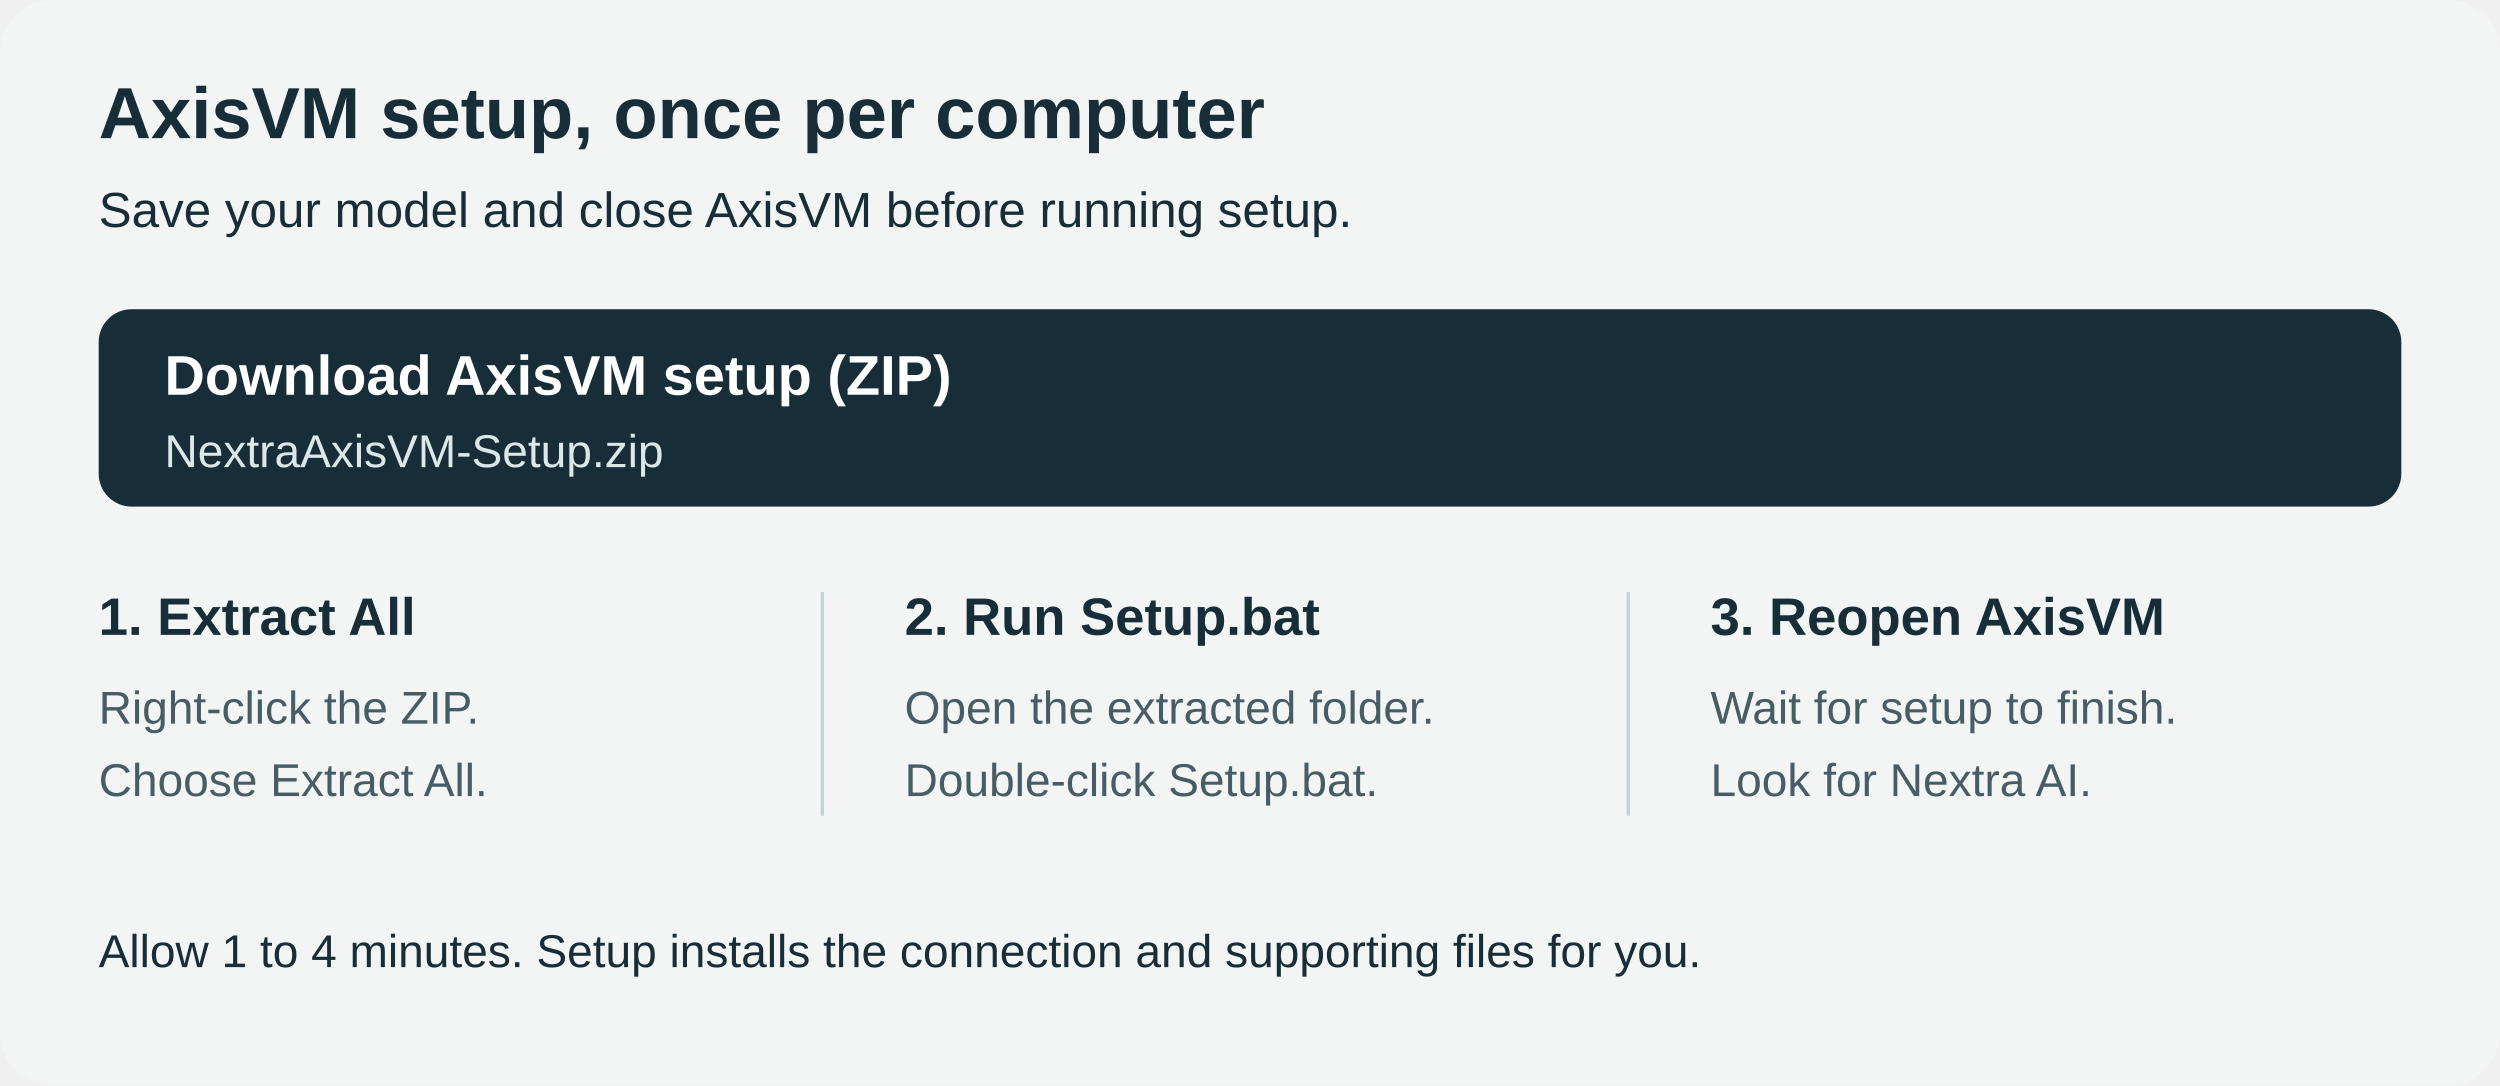
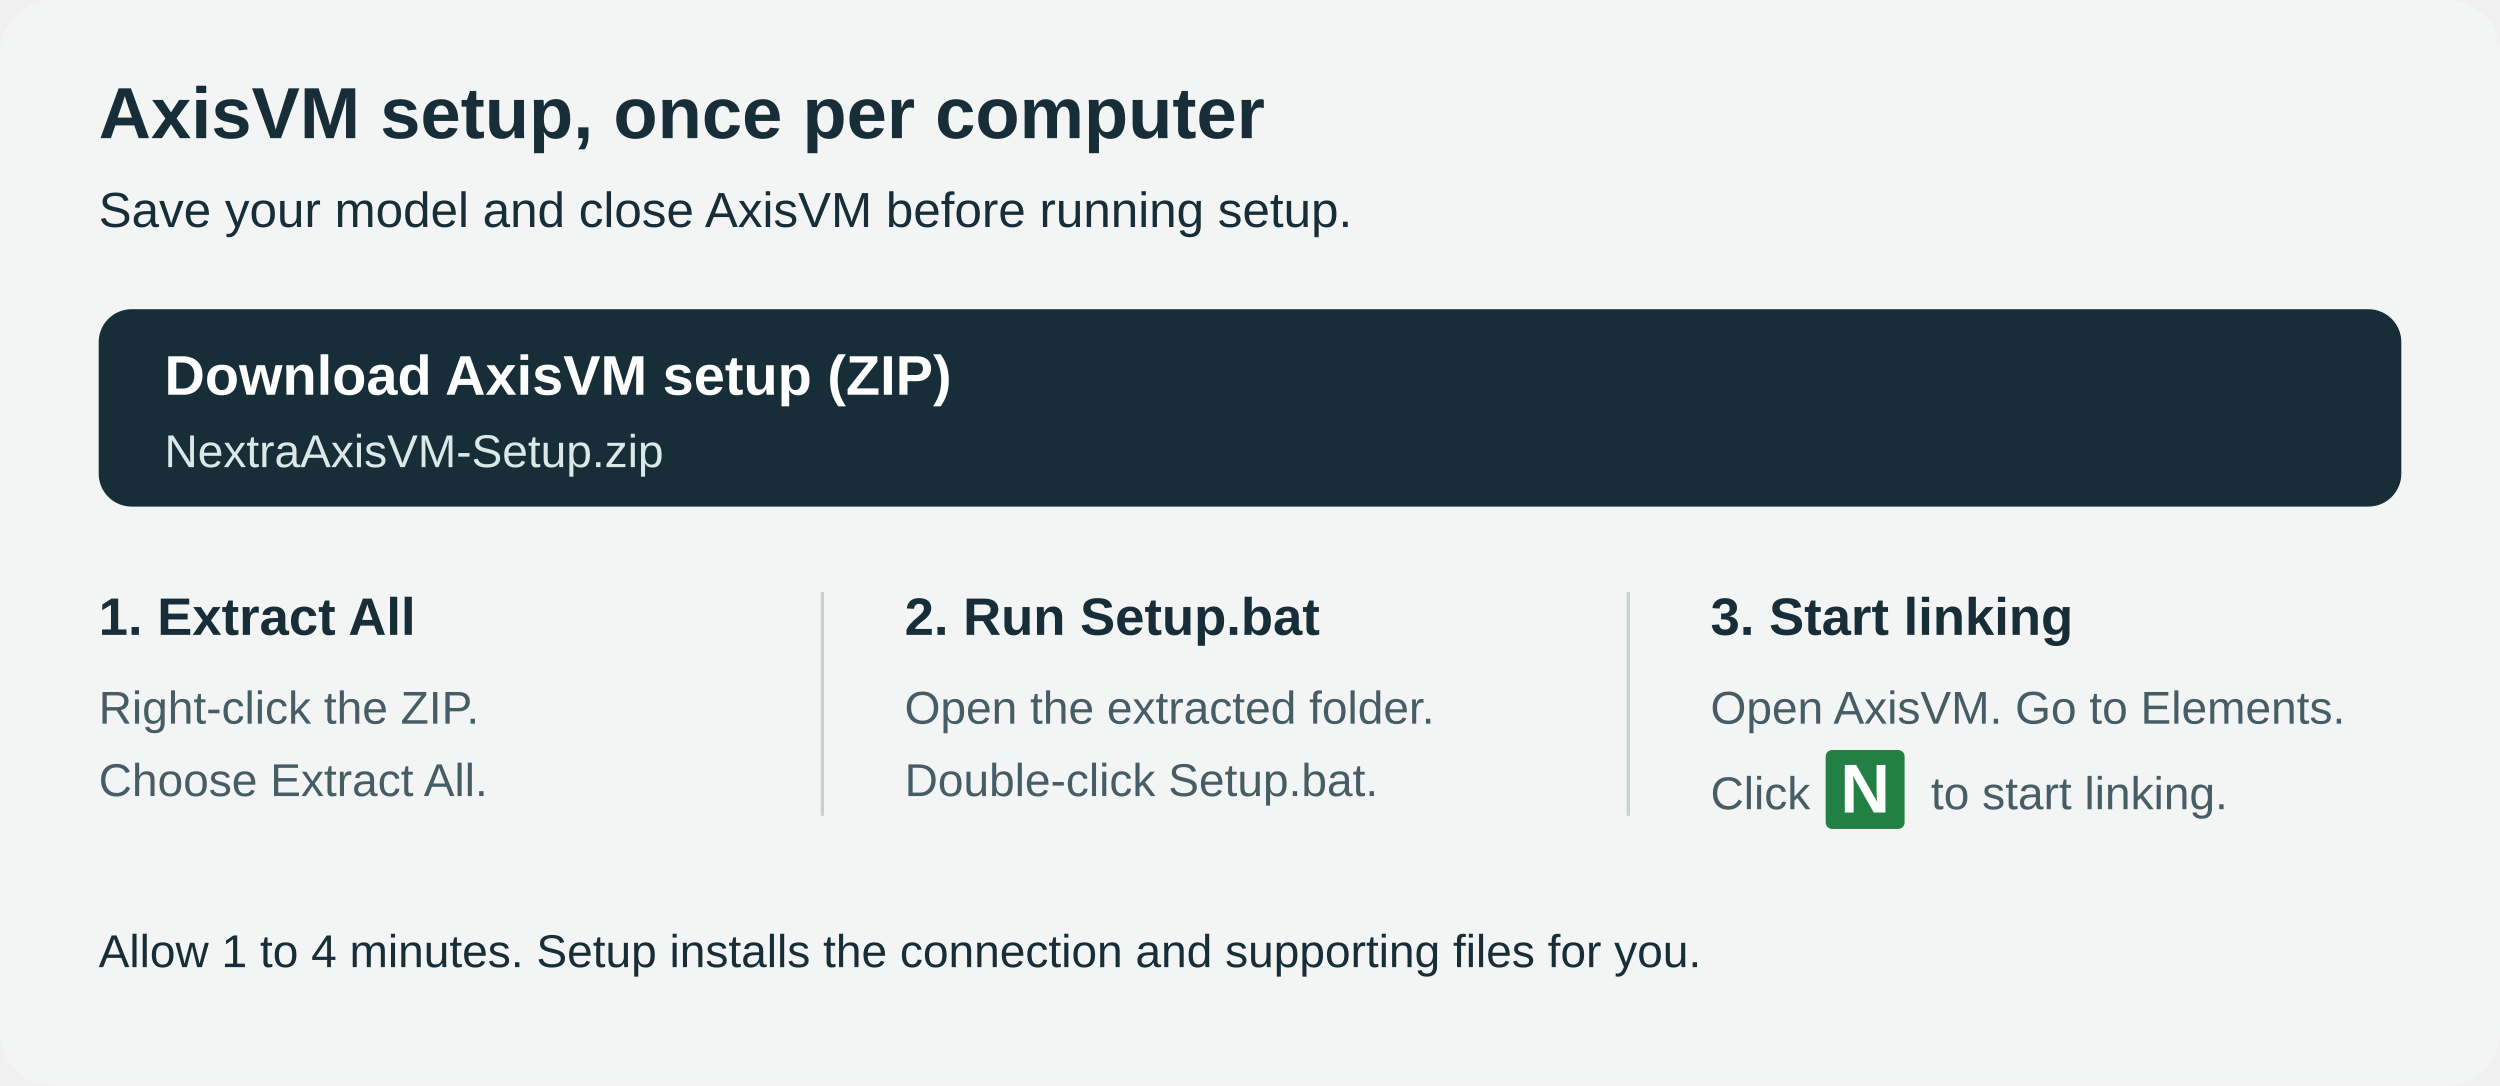
<svg xmlns="http://www.w3.org/2000/svg" width="760" height="330" viewBox="0 0 760 330" role="img" aria-labelledby="title desc">
  <rect width="760" height="330" rx="16" fill="#f3f5f4" />
  <g font-family="Segoe UI,Arial,sans-serif" fill="#172e38">
    <text x="30" y="42" font-size="22" font-weight="600">AxisVM setup, once per computer</text>
    <text x="30" y="69" font-size="15">Save your model and close AxisVM before running setup.</text>
    <rect x="30" y="94" width="700" height="60" rx="10" fill="#172e38" />
    <text x="50" y="120" font-size="17" font-weight="600" fill="#fff">Download AxisVM setup (ZIP)</text>
    <text x="50" y="142" font-size="14" fill="#dbe8e8">NextraAxisVM-Setup.zip</text>
    <g font-size="16" font-weight="600">
      <text x="30" y="193">1. Extract All</text>
      <text x="275" y="193">2. Run Setup.bat</text>
-       <text x="520" y="193">3. Reopen AxisVM</text>
+       <text x="520" y="193">3. Start linking</text>
    </g>
    <g font-size="14" fill="#465d66">
      <text x="30" y="220">Right-click the ZIP.</text>
      <text x="30" y="242">Choose Extract All.</text>
      <text x="275" y="220">Open the extracted folder.</text>
      <text x="275" y="242">Double-click Setup.bat.</text>
-       <text x="520" y="220">Wait for setup to finish.</text>
-       <text x="520" y="242">Look for Nextra AI.</text>
+       <text x="520" y="220">Open AxisVM. Go to Elements.</text>
+       <text x="520" y="246">Click</text>
+       <rect x="555" y="228" width="24" height="24" rx="2" fill="#228044" />
+       <text x="567" y="247" text-anchor="middle" font-size="21" font-weight="700" fill="#fff">N</text>
+       <text x="587" y="246">to start linking.</text>
    </g>
    <path d="M250 180v68M495 180v68" stroke="#c6d1d3" />
    <text x="30" y="294" font-size="14">Allow 1 to 4 minutes. Setup installs the connection and supporting files for you.</text>
  </g>
</svg>
